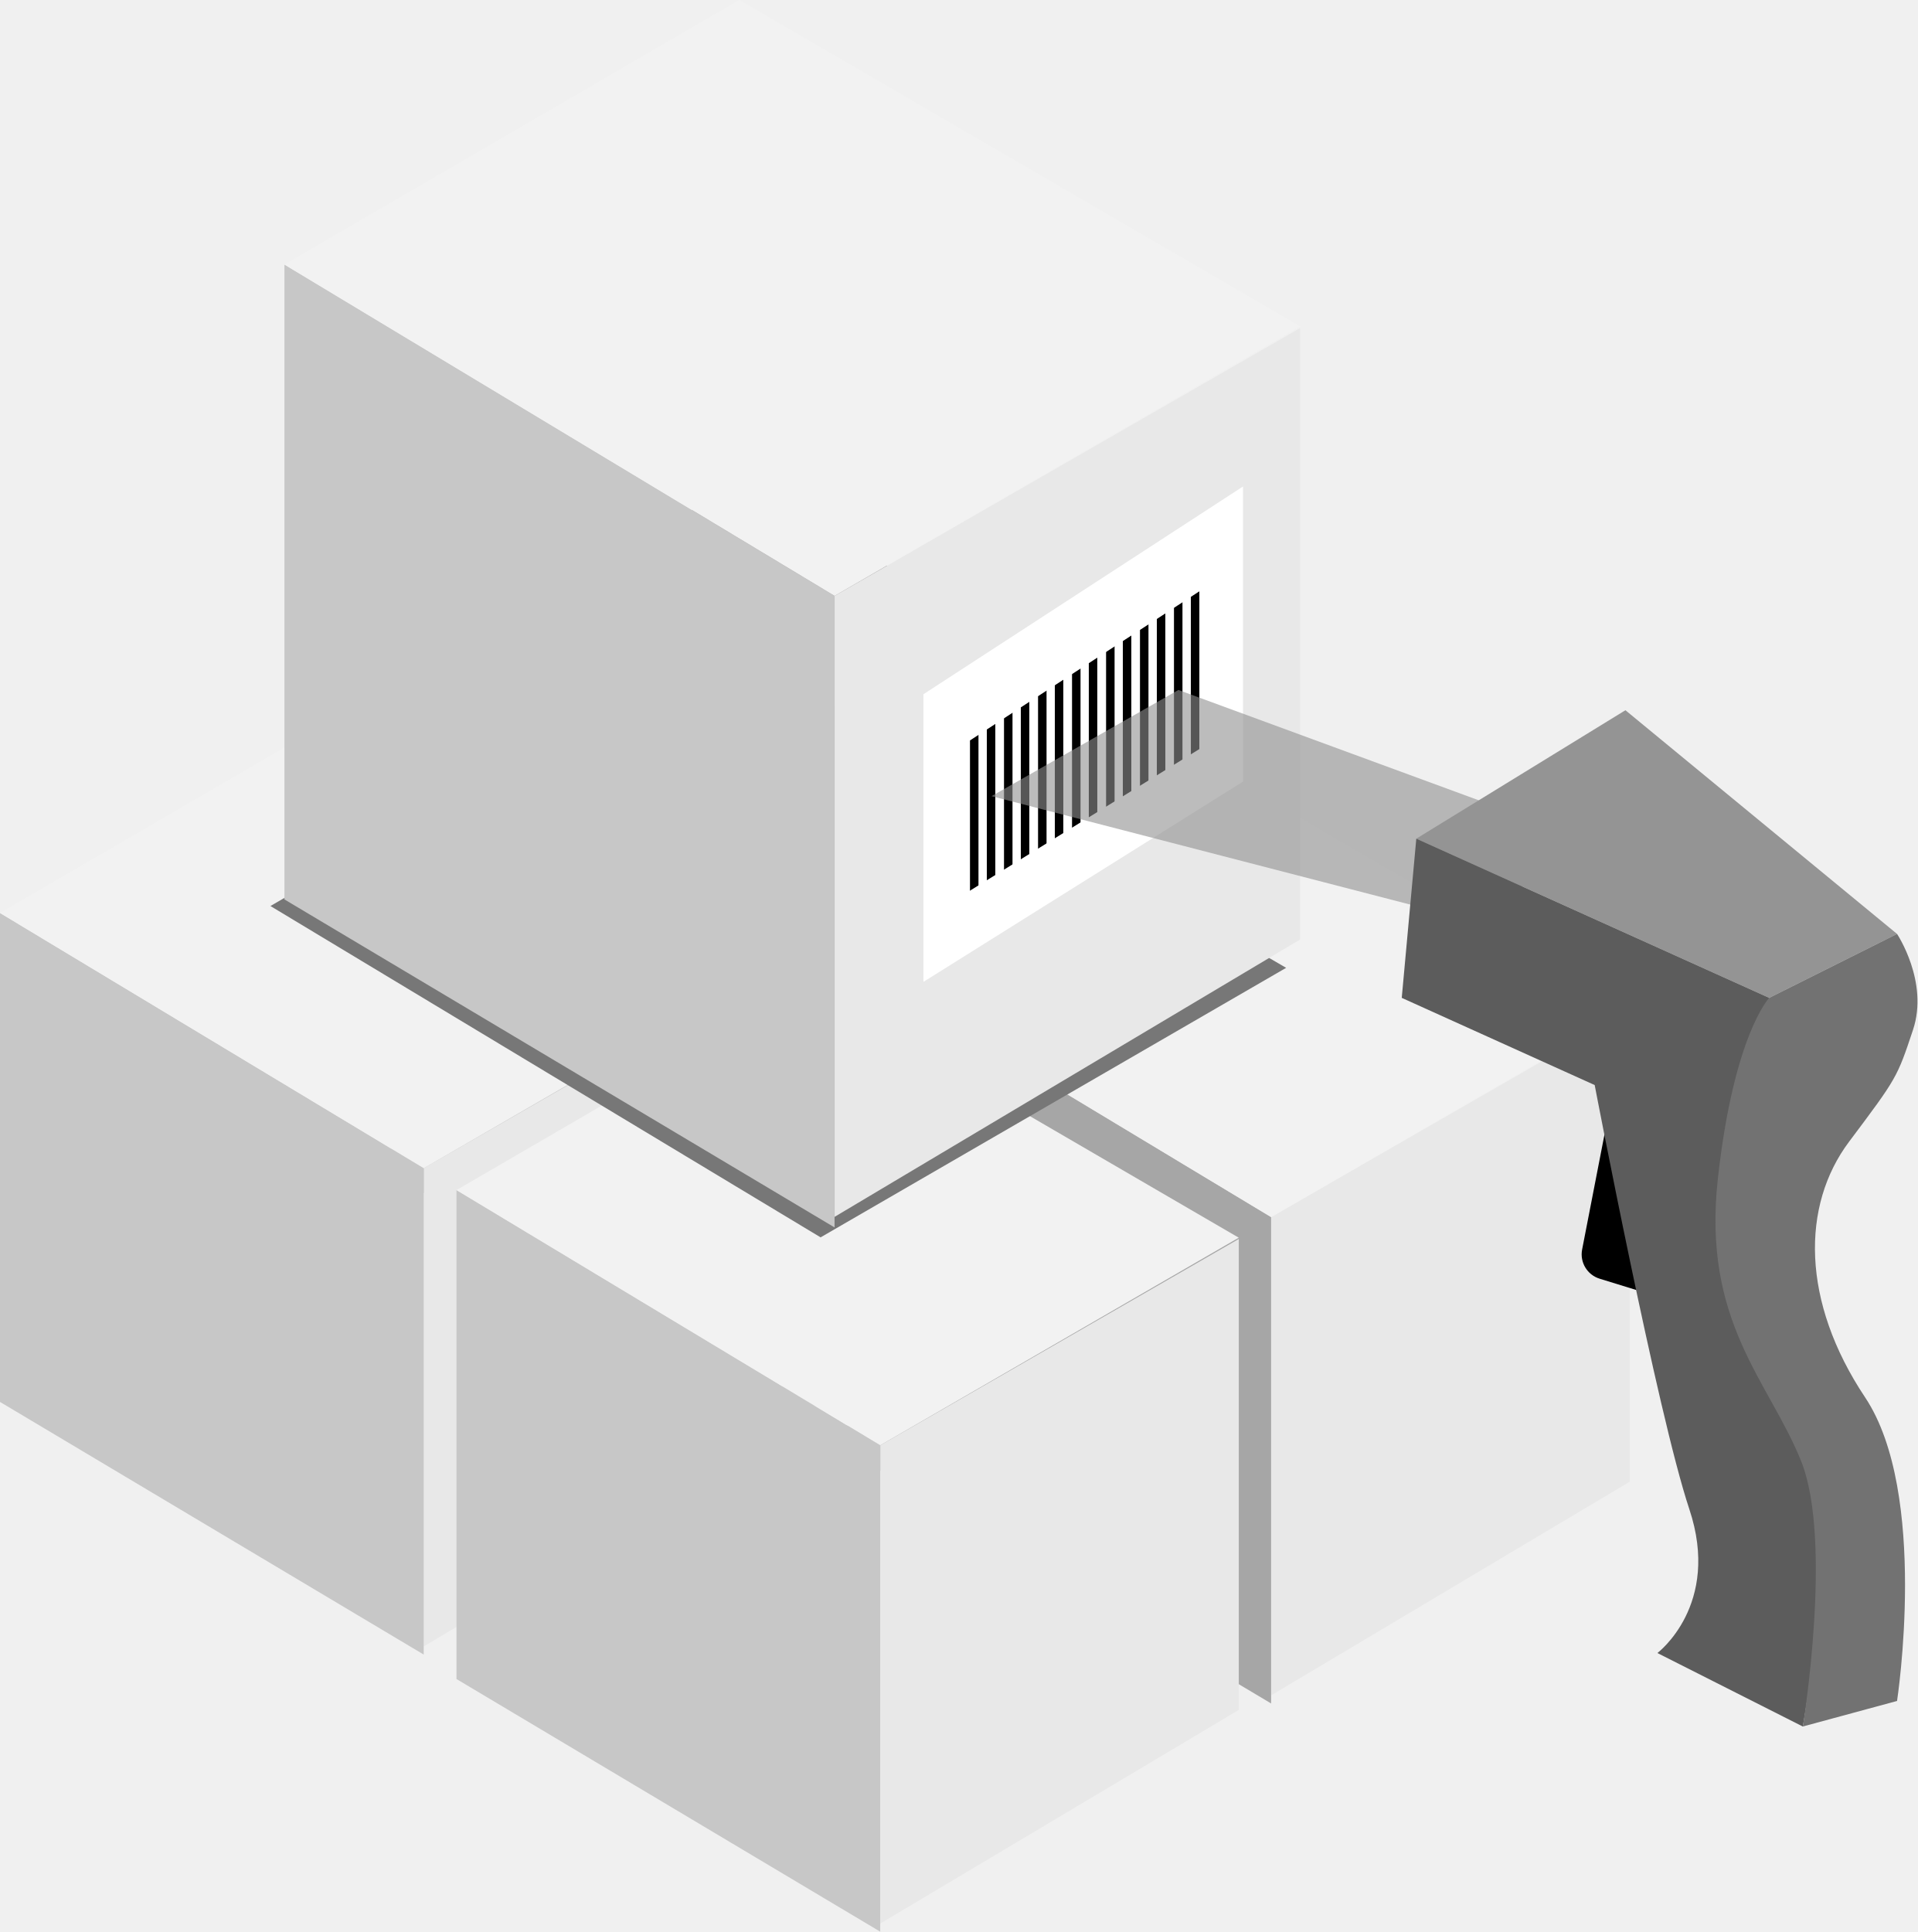
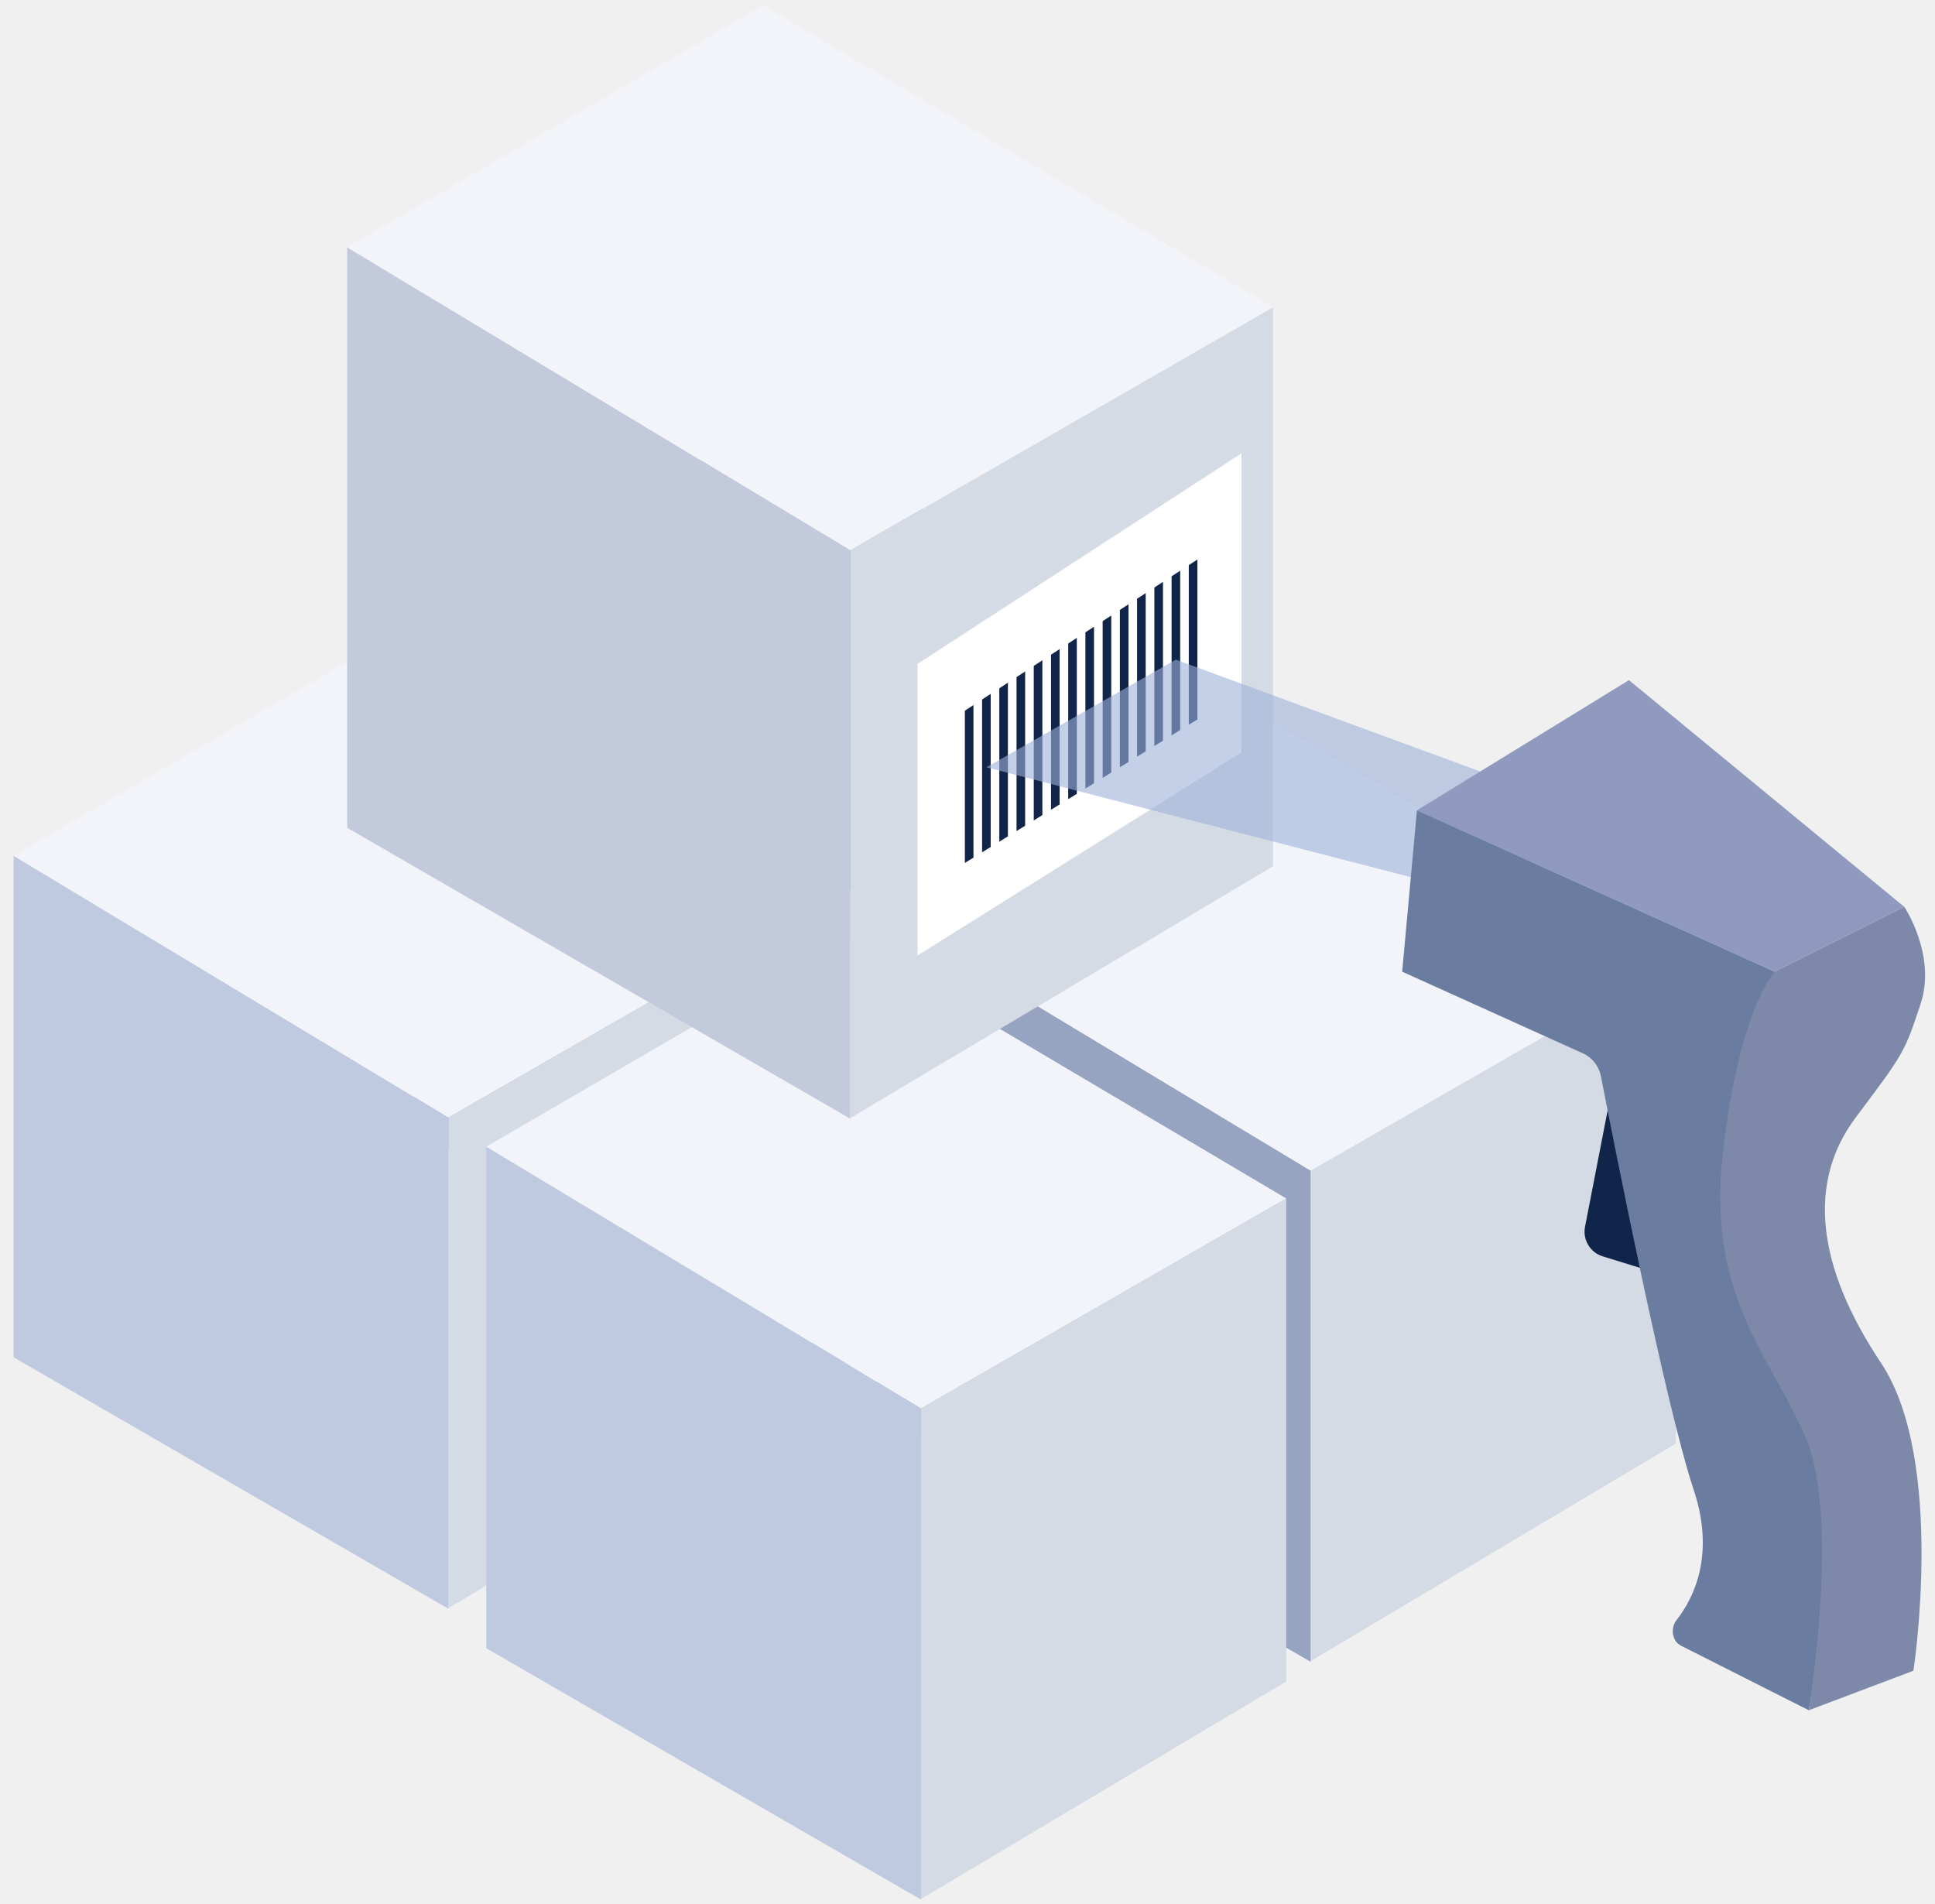
- <svg xmlns="http://www.w3.org/2000/svg" width="133" height="134" viewBox="0 0 133 134" fill="none">
-   <path d="M81.4 83.548L56.531 98.364V65.192L81.4 50.883V83.548Z" fill="#E8E8E8" />
-   <path d="M56.527 98.926V65.189L27.137 47.488V81.403L56.527 98.926Z" fill="#C7C7C7" />
-   <path d="M81.396 50.795L56.527 65.194L27.137 47.492L51.44 33.361L81.396 50.795Z" fill="#9D9B9B" />
-   <path d="M54.261 99.378L29.393 114.194V81.022L54.261 66.713V99.378Z" fill="#E8E8E8" />
-   <path d="M29.39 114.758V81.021L0 63.32V97.235L29.39 114.758Z" fill="#C7C7C7" />
-   <path d="M54.259 66.626L29.39 81.025L0 63.324L24.304 49.192L54.259 66.626Z" fill="#F2F2F2" />
-   <path d="M113.039 102.77L88.17 117.585V84.414L113.039 70.105V102.77Z" fill="#E8E8E8" />
-   <path d="M88.166 118.149V84.413L58.775 66.712V100.627L88.166 118.149Z" fill="#A6A6A6" />
-   <path d="M113.035 70.017L88.166 84.416L58.775 66.715L83.079 52.584L113.035 70.017Z" fill="#F2F2F2" />
-   <path d="M85.925 118.598L61.057 133.413V100.242L85.925 85.933V118.598Z" fill="#E8E8E8" />
-   <path d="M61.053 133.977V100.24L31.662 82.539V116.454L61.053 133.977Z" fill="#C7C7C7" />
-   <path d="M85.921 85.844L61.053 100.243L31.662 82.542L55.966 68.411L85.921 85.844Z" fill="#F2F2F2" />
-   <path d="M89.208 67.127L56.918 85.821L18.758 62.84L50.313 44.493L89.208 67.127Z" fill="#777777" />
-   <path d="M90.176 65.163L57.889 84.398V41.332L90.176 22.754V65.163Z" fill="#E8E8E8" />
-   <path d="M57.886 85.132V41.332L19.729 18.351V62.382L57.886 85.132Z" fill="#C7C7C7" />
-   <path d="M90.178 22.634L57.889 41.328L19.729 18.347L51.284 0L90.178 22.634Z" fill="#F2F2F2" />
-   <path d="M64.051 68.101V48.151L86.216 33.742V54.211L64.051 68.101Z" fill="white" />
-   <mask id="mask0_440_3459" style="mask-type:alpha" maskUnits="userSpaceOnUse" x="64" y="39" width="23" height="25">
-     <path d="M64.051 63.766V53.453L86.216 39.045V50.086L64.051 63.766Z" fill="white" />
+ <svg xmlns="http://www.w3.org/2000/svg" width="122" height="120" viewBox="0 0 122 120" fill="none">
+   <path d="M76.519 73.339L53.492 87.056V56.124L76.519 42.883V73.339Z" fill="#D5DBE4" />
+   <path d="M53.493 87.093V56.123L26.084 39.617V71.243L53.493 87.093Z" fill="#96A3C1" />
+   <path d="M76.519 42.882L53.493 56.123L26.084 39.617L48.749 26.439L76.519 42.882Z" fill="#96A3C1" />
+   <path d="M51.296 87.677L28.27 101.394V70.462L51.296 57.222V87.677Z" fill="#D5DBE4" />
+   <path d="M28.27 101.431V70.462L0.861 53.956V85.581L28.27 101.431Z" fill="#BFCAE0" />
+   <path d="M51.297 57.221L28.27 70.462L0.861 53.956L23.526 40.778L51.297 57.221Z" fill="#F2F4FA" />
+   <path d="M105.66 91.02L82.633 104.737V73.805L105.66 60.565V91.02Z" fill="#D5DBE4" />
+   <path d="M82.633 104.775V73.806L55.225 57.3V88.925L82.633 104.775Z" fill="#96A3C1" />
+   <path d="M105.66 60.565L82.633 73.805L55.225 57.299L77.889 44.122L105.66 60.565Z" fill="#F2F4FA" />
+   <path d="M81.095 106.017L58.068 119.734V88.802L81.095 75.561V106.017Z" fill="#D5DBE4" />
+   <path d="M58.069 119.772V88.803L30.66 72.297V103.922L58.069 119.772Z" fill="#BFCAE0" />
+   <path d="M81.096 75.562L58.069 88.802L30.66 72.296L53.325 59.119L81.096 75.562Z" fill="#F2F4FA" />
+   <path d="M80.261 54.62L53.611 70.495V34.696L80.261 19.372V54.62Z" fill="#D5DBE4" />
+   <path d="M53.61 70.537V34.695L21.889 15.592V52.193L53.61 70.537Z" fill="#C2CADC" />
+   <path d="M80.26 19.372L53.61 34.696L21.889 15.592L48.12 0.342L80.26 19.372Z" fill="#F2F4FA" />
+   <path d="M57.848 60.244V41.862L78.272 28.586V47.447L57.848 60.244Z" fill="white" />
+   <mask id="mask0_541_5555" style="mask-type:alpha" maskUnits="userSpaceOnUse" x="57" y="33" width="22" height="24">
+     <path d="M57.848 56.251V46.749L78.272 33.473V43.646L57.848 56.251Z" fill="white" />
  </mask>
-   <g mask="url(#mask0_440_3459)">
-     <path d="M67.574 47.852C67.574 55.565 67.574 69.999 67.574 66.032" stroke="black" stroke-width="0.589" />
-     <path d="M68.742 46.672C68.742 54.626 68.742 69.51 68.742 65.42" stroke="black" stroke-width="0.589" />
-     <path d="M69.934 46.674C69.934 54.627 69.934 69.512 69.934 65.422" stroke="black" stroke-width="0.589" />
-     <path d="M71.1 45.492C71.1 53.446 71.1 68.331 71.1 64.24" stroke="black" stroke-width="0.589" />
-     <path d="M72.295 44.91C72.295 52.864 72.295 67.749 72.295 63.658" stroke="black" stroke-width="0.589" />
-     <path d="M73.459 44.91C73.459 52.864 73.459 67.749 73.459 63.658" stroke="black" stroke-width="0.589" />
-     <path d="M81.723 36.07C81.723 43.913 81.723 59.483 81.723 55.45" stroke="black" stroke-width="0.589" />
-     <path d="M80.535 36.656C80.535 44.729 80.535 60.758 80.535 56.606" stroke="black" stroke-width="0.589" />
-     <path d="M79.365 37.833C79.365 45.675 79.365 61.246 79.365 57.212" stroke="black" stroke-width="0.589" />
-     <path d="M78.176 39.608C78.176 47.562 78.176 62.447 78.176 58.356" stroke="black" stroke-width="0.589" />
-     <path d="M77.014 41.37C77.014 49.324 77.014 64.209 77.014 60.118" stroke="black" stroke-width="0.589" />
-     <path d="M75.816 43.139C75.816 51.092 75.816 65.977 75.816 61.887" stroke="black" stroke-width="0.589" />
-     <path d="M74.652 43.731C74.652 51.685 74.652 66.57 74.652 62.48" stroke="black" stroke-width="0.589" />
-     <path d="M82.894 34.891C82.894 42.83 82.894 58.336 82.894 54.253" stroke="black" stroke-width="0.589" />
+   <g mask="url(#mask0_541_5555)">
+     <path d="M61.105 41.593C61.105 48.699 61.105 61.999 61.105 58.344" stroke="#112449" stroke-width="0.543" />
+     <path d="M62.191 40.506C62.191 47.834 62.191 61.55 62.191 57.781" stroke="#112449" stroke-width="0.543" />
+     <path d="M63.277 40.506C63.277 47.834 63.277 61.55 63.277 57.781" stroke="#112449" stroke-width="0.543" />
+     <path d="M64.363 39.419C64.363 46.748 64.363 60.463 64.363 56.694" stroke="#112449" stroke-width="0.543" />
+     <path d="M65.449 38.877C65.449 46.206 65.449 59.921 65.449 56.152" stroke="#112449" stroke-width="0.543" />
+     <path d="M66.537 38.877C66.537 46.206 66.537 59.921 66.537 56.152" stroke="#112449" stroke-width="0.543" />
+     <path d="M74.139 30.732C74.139 37.959 74.139 52.305 74.139 48.589" stroke="#112449" stroke-width="0.543" />
+     <path d="M73.053 31.275C73.053 38.714 73.053 53.483 73.053 49.657" stroke="#112449" stroke-width="0.543" />
+     <path d="M71.963 32.362C71.963 39.589 71.963 53.935 71.963 50.219" stroke="#112449" stroke-width="0.543" />
+     <path d="M70.879 33.99C70.879 41.319 70.879 55.034 70.879 51.265" stroke="#112449" stroke-width="0.543" />
+     <path d="M69.793 35.62C69.793 42.949 69.793 56.664 69.793 52.895" stroke="#112449" stroke-width="0.543" />
+     <path d="M68.705 37.248C68.705 44.577 68.705 58.292 68.705 54.523" stroke="#112449" stroke-width="0.543" />
+     <path d="M67.621 37.791C67.621 45.12 67.621 58.835 67.621 55.066" stroke="#112449" stroke-width="0.543" />
+     <path d="M75.223 29.646C75.223 36.962 75.223 51.25 75.223 47.487" stroke="#112449" stroke-width="0.543" />
  </g>
-   <path opacity="0.6" d="M81.738 47.855L68.775 55.22L101.772 63.765L110.61 58.461L81.738 47.855Z" fill="#8F8F8F" />
-   <path d="M112.742 49.26L98.236 58.169L122.716 69.21L131.582 64.776L112.742 49.26Z" fill="#949494" />
-   <path d="M109.739 86.661L111.498 77.613L116.07 90.266L110.953 88.688C110.09 88.422 109.566 87.548 109.739 86.661Z" fill="black" />
-   <path d="M98.237 58.169L97.227 69.21L110.61 75.258C110.61 75.258 114.959 98.026 117.175 104.676C119.392 111.326 114.959 114.651 114.959 114.651L125.046 119.748C125.046 119.748 127.403 107.079 124.933 101.186C122.462 95.293 119.154 91.042 119.154 84.392C119.154 77.742 122.716 69.21 122.716 69.21L98.237 58.169Z" fill="#5C5C5C" />
-   <path d="M132.69 71.425C133.798 68.1 131.582 64.775 131.582 64.775L122.716 69.209C122.716 69.209 120.262 71.764 119.154 81.739C118.046 91.714 122.716 95.809 124.933 101.351C127.149 106.892 125.046 119.747 125.046 119.747L131.582 117.976C131.582 117.976 133.798 103.567 129.365 96.917C124.933 90.267 124.932 83.617 128.257 79.184C131.582 74.751 131.582 74.751 132.69 71.425Z" fill="#727272" />
+   <path opacity="0.6" d="M74.135 41.59L62.19 48.377L92.595 56.25L100.74 51.363L74.135 41.59Z" fill="#9CB1D9" />
+   <path d="M102.704 42.883L89.338 51.092L111.896 61.265L120.066 57.18L102.704 42.883Z" fill="#8F9ABE" />
+   <path d="M99.934 77.348L101.555 69.011L105.768 80.669L101.053 79.215C100.257 78.97 99.775 78.165 99.934 77.348Z" fill="#112449" />
+   <path d="M89.337 51.092L88.406 61.265L99.791 66.409C100.386 66.678 100.811 67.211 100.935 67.851C101.763 72.116 105.016 88.626 106.789 93.944C108.161 98.061 106.767 100.794 105.705 102.145C105.311 102.646 105.412 103.472 105.981 103.759L114.042 107.832C114.042 107.832 116.214 96.158 113.937 90.728C111.661 85.299 108.612 81.381 108.612 75.254C108.612 69.126 111.895 61.265 111.895 61.265L89.337 51.092Z" fill="#6A7C9F" />
+   <path d="M121.089 63.307C122.11 60.243 120.068 57.18 120.068 57.18L111.898 61.265C111.898 61.265 109.637 63.619 108.615 72.81C107.594 82.001 111.898 85.774 113.94 90.881C115.983 95.987 114.045 107.832 114.045 107.832L120.64 105.34C120.64 105.34 122.683 92.064 118.598 85.937C114.513 79.809 113.94 74.541 117.004 70.456C120.068 66.371 120.068 66.371 121.089 63.307Z" fill="#7E89A9" />
</svg>
